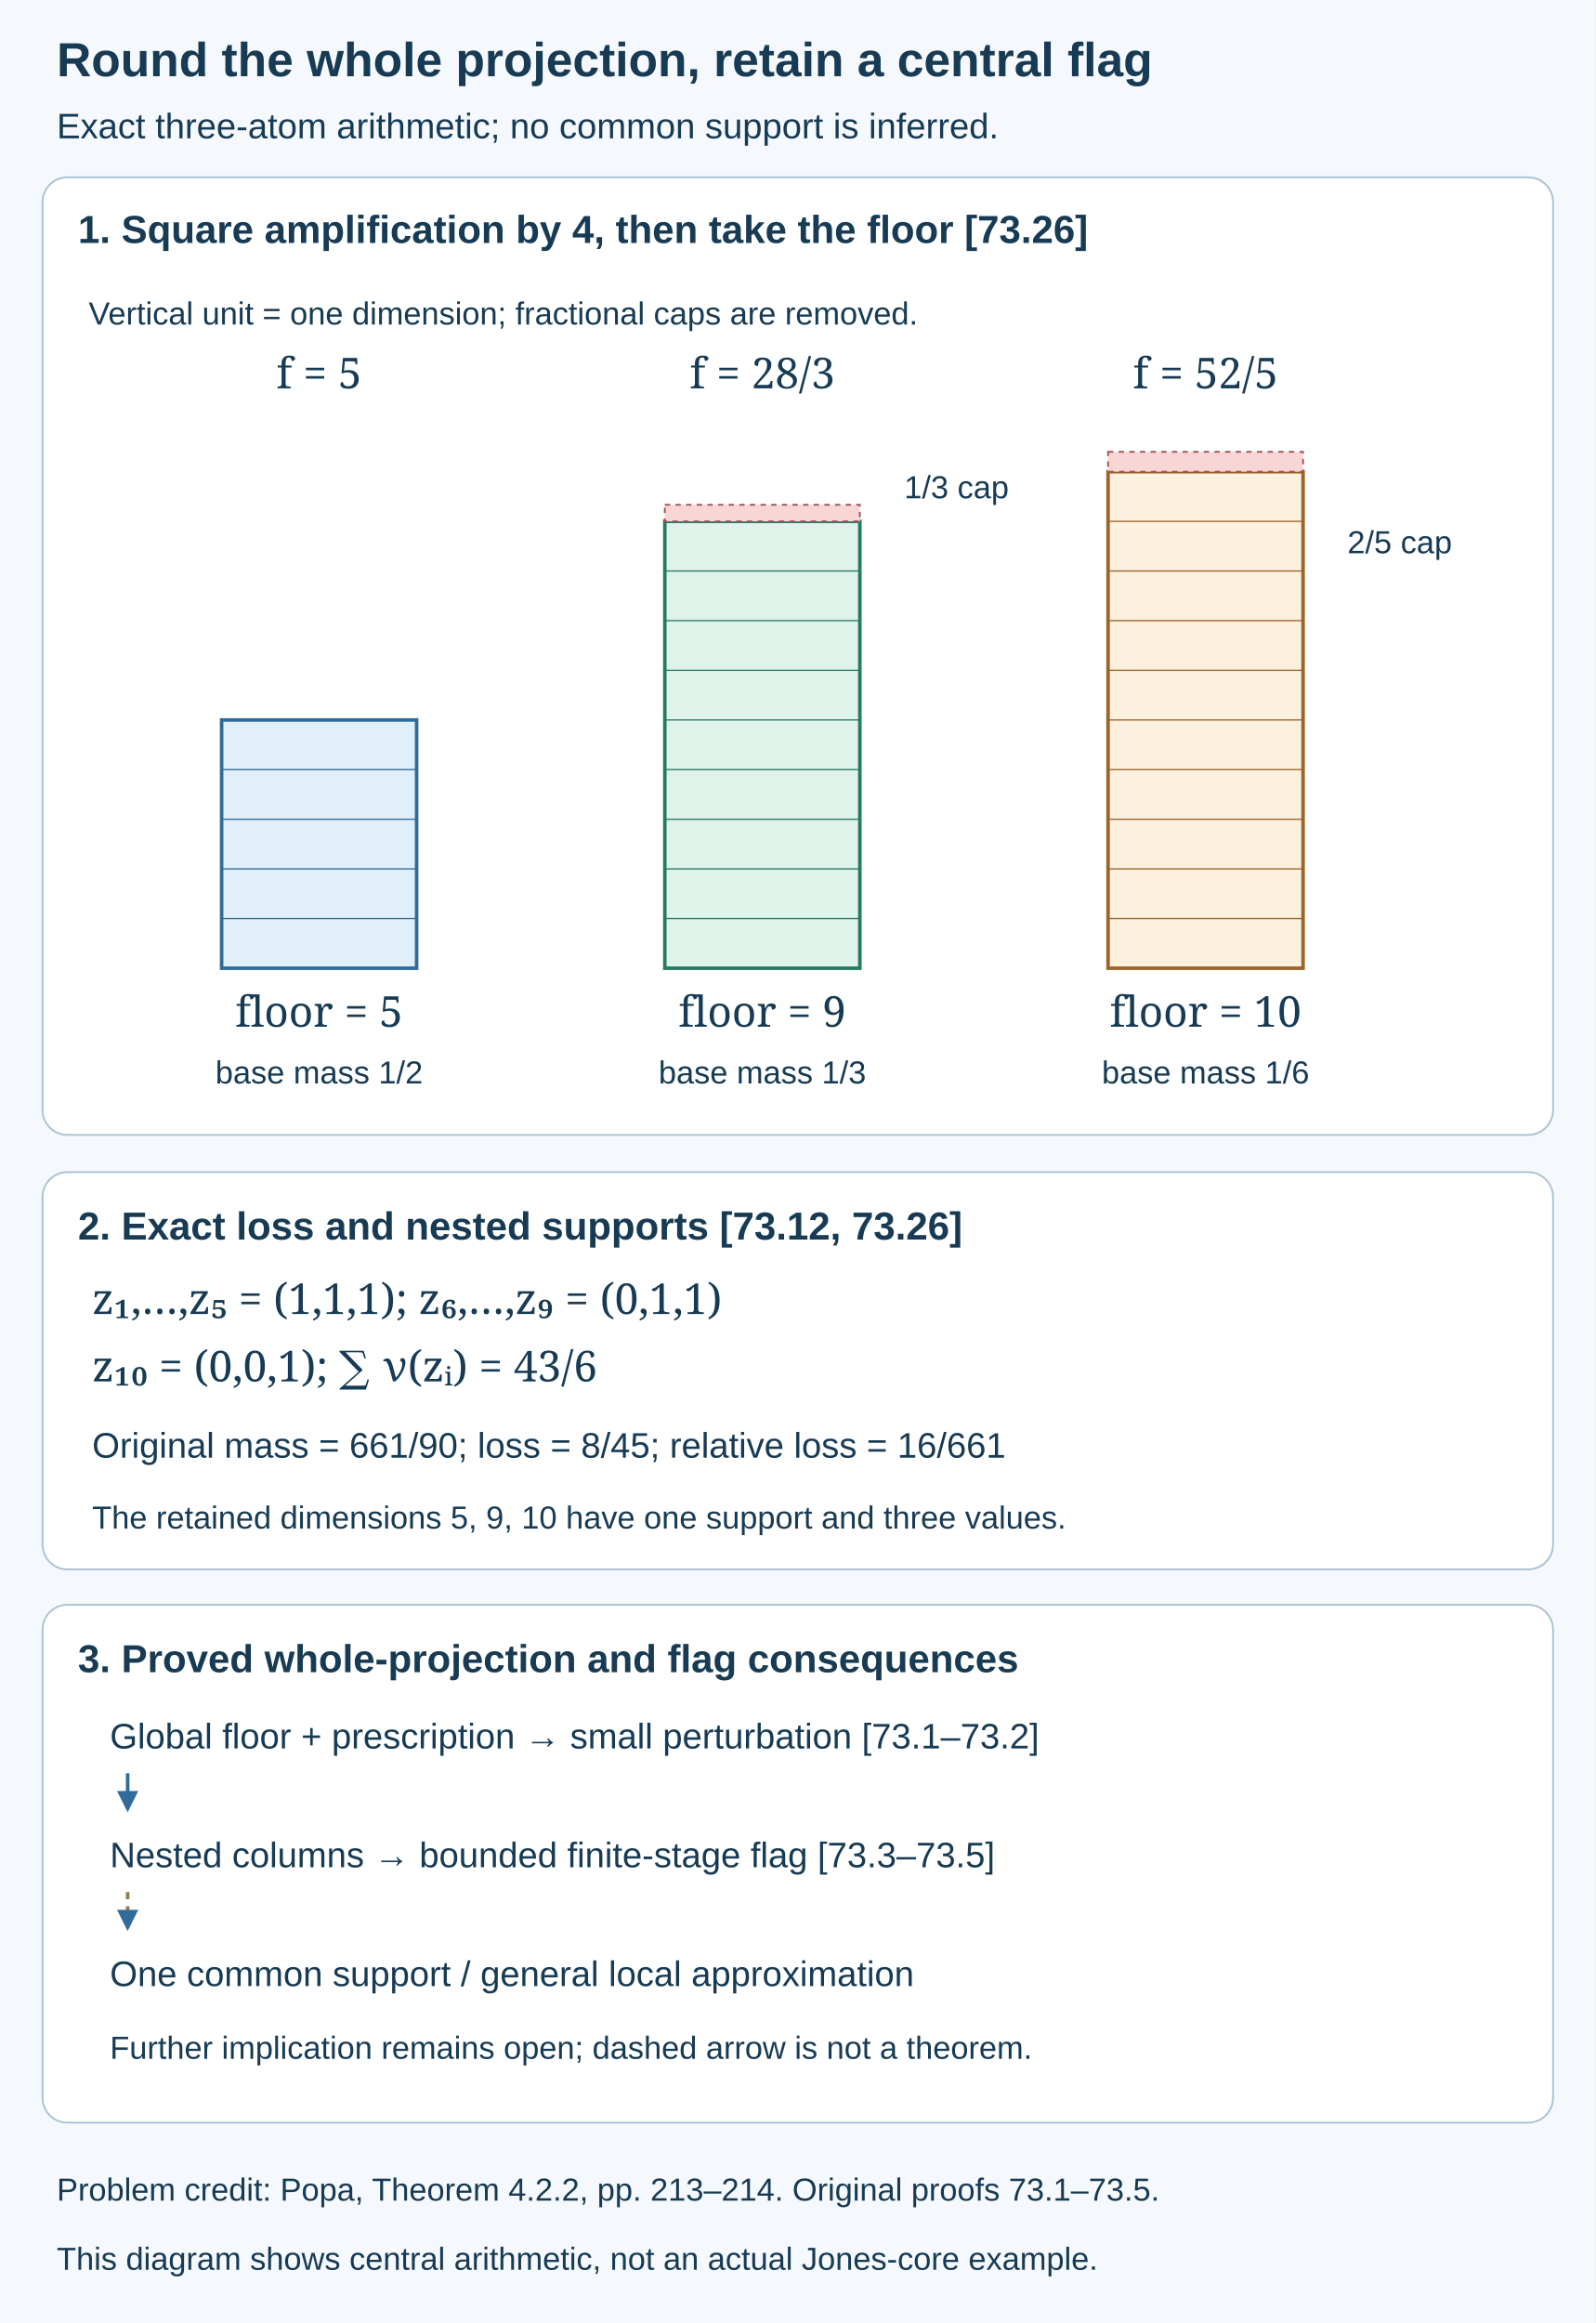
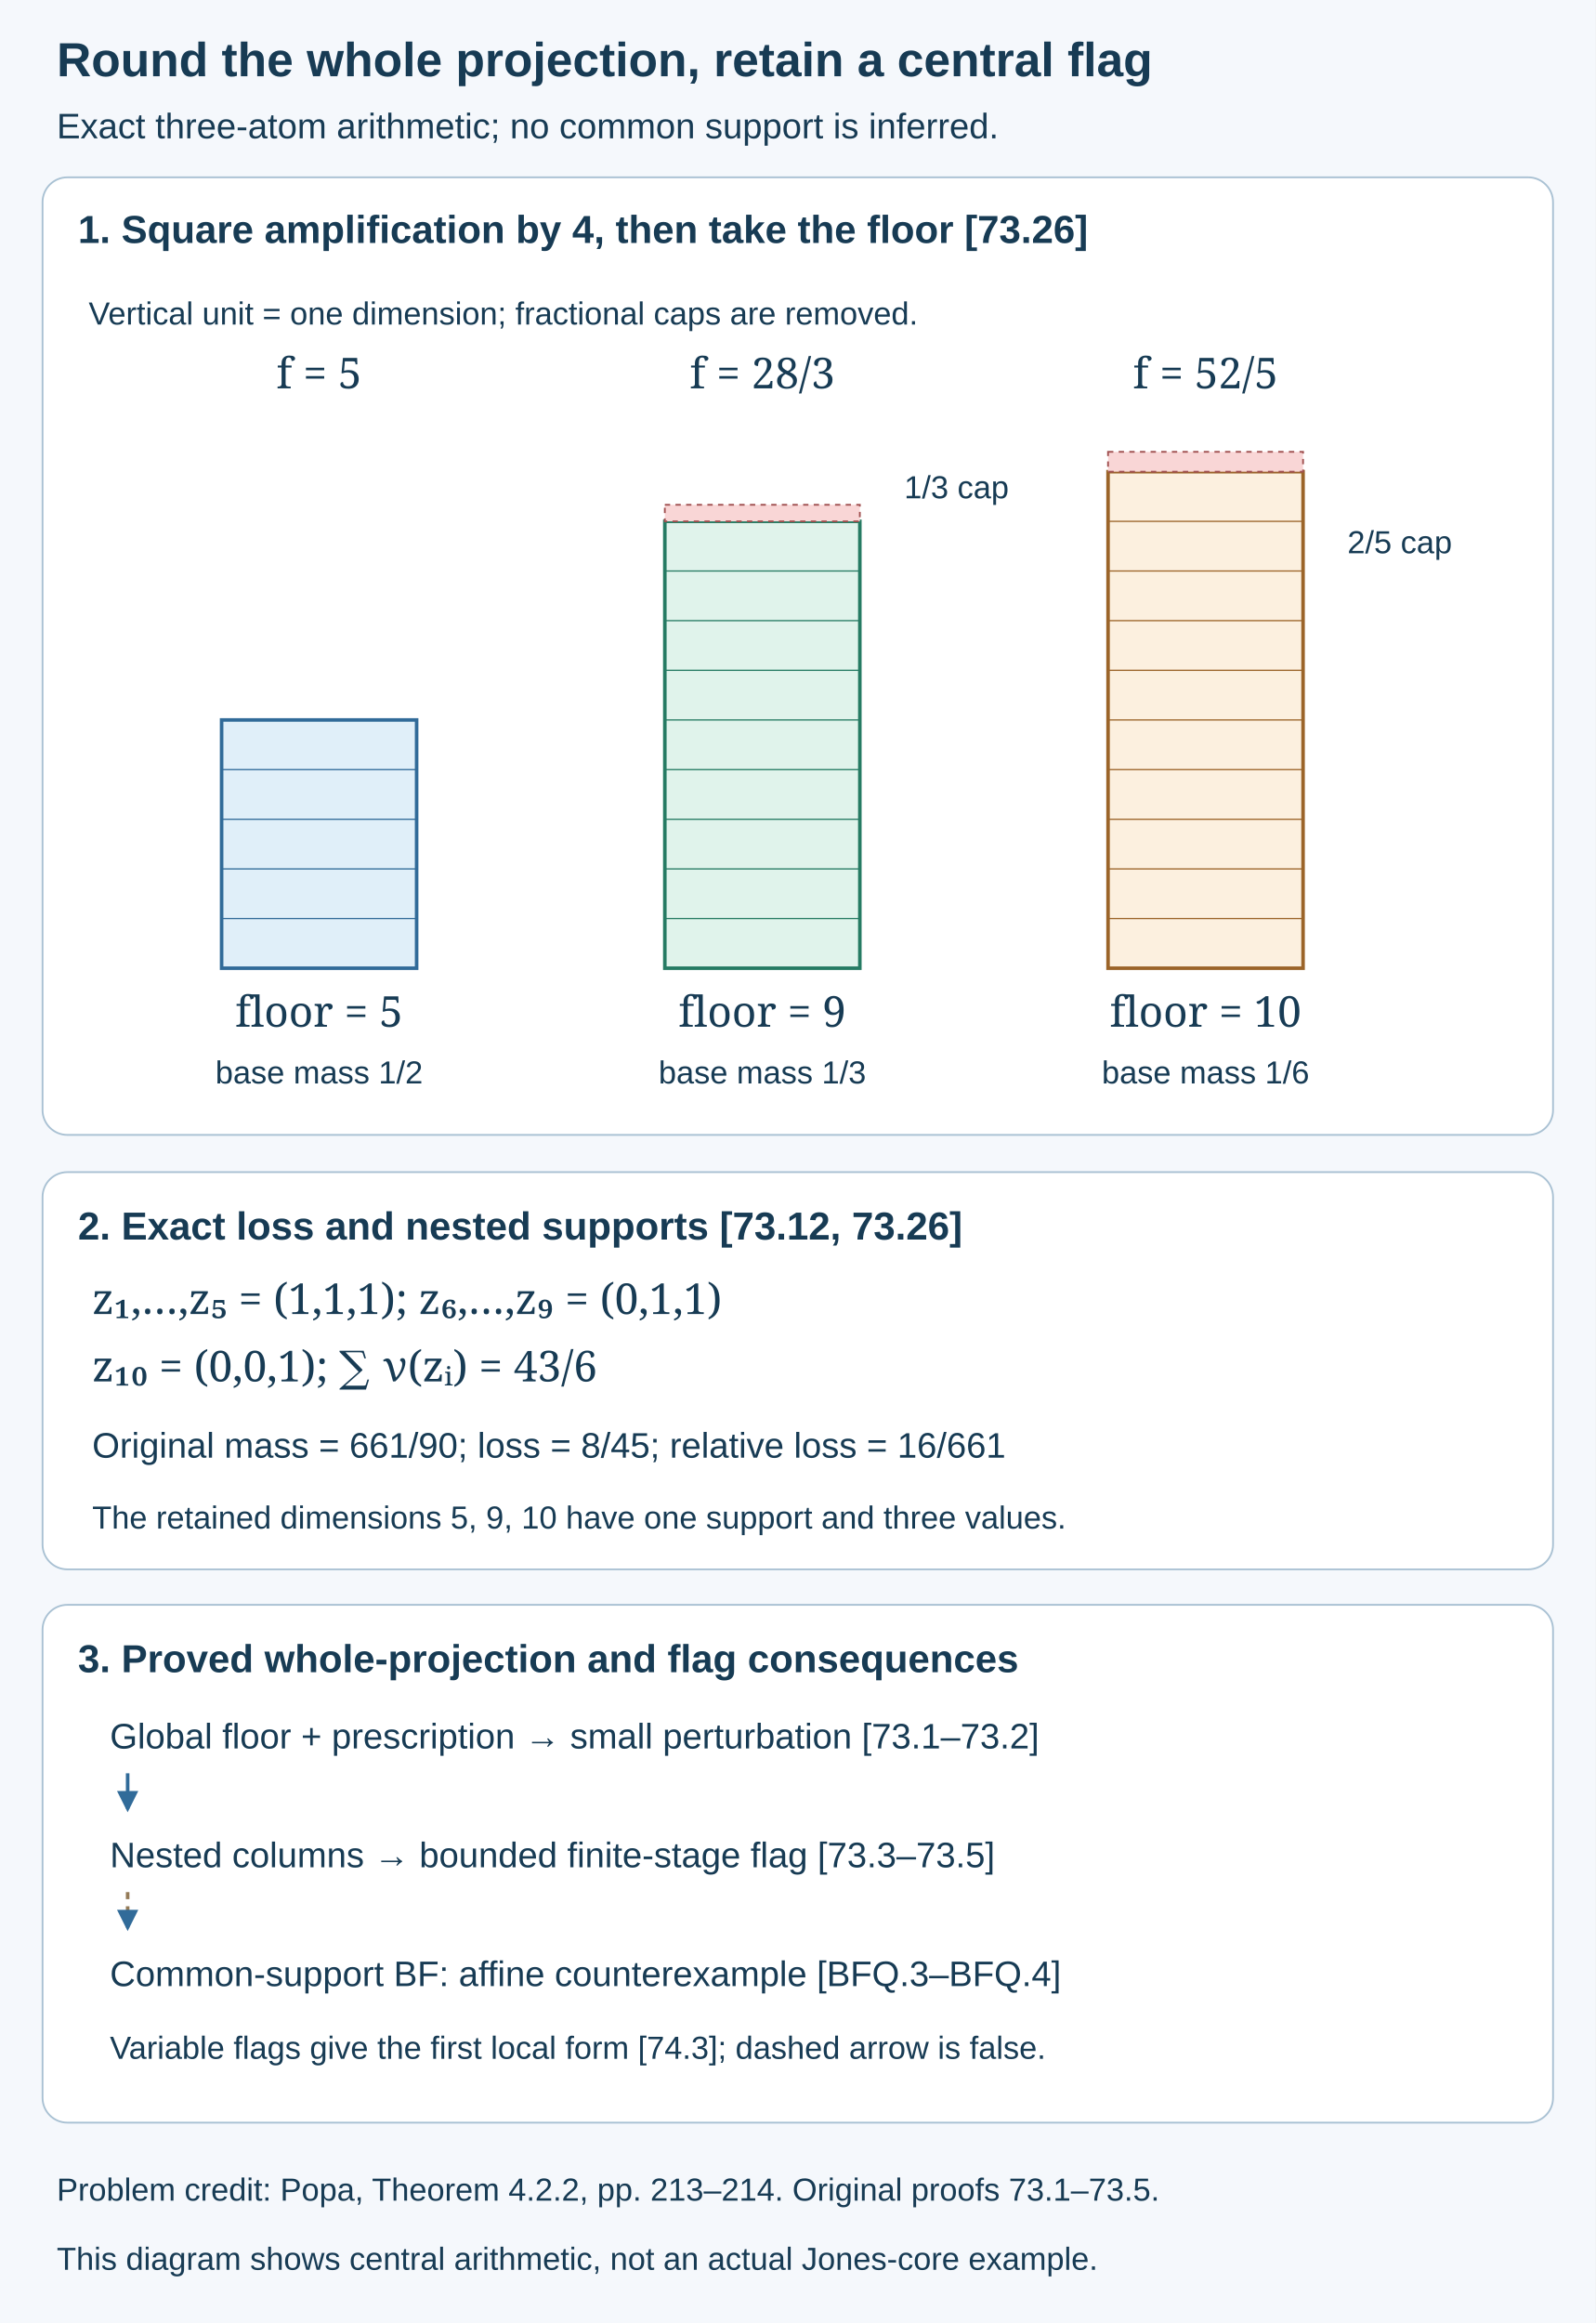
<svg xmlns="http://www.w3.org/2000/svg" width="900" height="1310" viewBox="0 0 900 1310">
  <rect width="900" height="1310" fill="#f5f8fc" />
  <defs>
    <marker id="arrow" markerWidth="6" markerHeight="6" refX="5" refY="3" orient="auto">
      <path d="M0 0 L6 3 L0 6 Z" fill="#316b99" />
    </marker>
  </defs>
  <style>text{font-family:Arial,sans-serif;fill:#173b54}.title{font-size:27px;font-weight:700}.head{font-size:22px;font-weight:700}.body{font-size:20px}.math{font-family:Georgia,serif;font-size:24px}.small{font-size:18px}</style>
  <text x="32" y="43" class="title" text-anchor="start">Round the whole projection, retain a central flag</text>
  <text x="32" y="78" class="body" text-anchor="start">Exact three-atom arithmetic; no common support is inferred.</text>
  <rect x="24" y="100" width="852" height="540" rx="14" fill="white" stroke="#a9c1d3" />
  <text x="44" y="137" class="head" text-anchor="start">1. Square amplification by 4, then take the floor [73.26]</text>
  <text x="50" y="183" class="small" text-anchor="start">Vertical unit = one dimension; fractional caps are removed.</text>
  <rect x="125" y="406" width="110" height="140" fill="#e0eff9" stroke="#316b99" stroke-width="2" />
  <path d="M125 518 H235" stroke="#316b99" stroke-width="0.7" />
  <path d="M125 490 H235" stroke="#316b99" stroke-width="0.7" />
  <path d="M125 462 H235" stroke="#316b99" stroke-width="0.7" />
  <path d="M125 434 H235" stroke="#316b99" stroke-width="0.7" />
  <text x="180" y="219" class="math" text-anchor="middle">f = 5</text>
  <text x="180" y="579" class="math" text-anchor="middle">floor = 5</text>
  <text x="180" y="611" class="small" text-anchor="middle">base mass 1/2</text>
  <rect x="375" y="294" width="110" height="252" fill="#e0f3eb" stroke="#267b63" stroke-width="2" />
  <path d="M375 518 H485" stroke="#267b63" stroke-width="0.7" />
  <path d="M375 490 H485" stroke="#267b63" stroke-width="0.7" />
  <path d="M375 462 H485" stroke="#267b63" stroke-width="0.7" />
  <path d="M375 434 H485" stroke="#267b63" stroke-width="0.7" />
  <path d="M375 406 H485" stroke="#267b63" stroke-width="0.7" />
  <path d="M375 378 H485" stroke="#267b63" stroke-width="0.7" />
  <path d="M375 350 H485" stroke="#267b63" stroke-width="0.7" />
  <path d="M375 322 H485" stroke="#267b63" stroke-width="0.7" />
  <rect x="375" y="284.667" width="110" height="9.333" fill="#f9d6d6" stroke="#a05050" stroke-dasharray="3 3" />
  <text x="430" y="219" class="math" text-anchor="middle">f = 28/3</text>
  <text x="430" y="579" class="math" text-anchor="middle">floor = 9</text>
  <text x="430" y="611" class="small" text-anchor="middle">base mass 1/3</text>
  <rect x="625" y="266" width="110" height="280" fill="#fcf0df" stroke="#9b6429" stroke-width="2" />
  <path d="M625 518 H735" stroke="#9b6429" stroke-width="0.7" />
  <path d="M625 490 H735" stroke="#9b6429" stroke-width="0.7" />
  <path d="M625 462 H735" stroke="#9b6429" stroke-width="0.7" />
  <path d="M625 434 H735" stroke="#9b6429" stroke-width="0.7" />
  <path d="M625 406 H735" stroke="#9b6429" stroke-width="0.7" />
  <path d="M625 378 H735" stroke="#9b6429" stroke-width="0.7" />
  <path d="M625 350 H735" stroke="#9b6429" stroke-width="0.7" />
  <path d="M625 322 H735" stroke="#9b6429" stroke-width="0.7" />
  <path d="M625 294 H735" stroke="#9b6429" stroke-width="0.7" />
  <rect x="625" y="254.8" width="110" height="11.2" fill="#f9d6d6" stroke="#a05050" stroke-dasharray="3 3" />
  <text x="680" y="219" class="math" text-anchor="middle">f = 52/5</text>
  <text x="680" y="579" class="math" text-anchor="middle">floor = 10</text>
  <text x="680" y="611" class="small" text-anchor="middle">base mass 1/6</text>
  <text x="760" y="312" class="small" text-anchor="start">2/5 cap</text>
  <text x="510" y="281" class="small" text-anchor="start">1/3 cap</text>
  <rect x="24" y="661" width="852" height="224" rx="14" fill="white" stroke="#a9c1d3" />
  <text x="44" y="699" class="head" text-anchor="start">2. Exact loss and nested supports [73.12, 73.26]</text>
  <text x="52" y="741" class="math" text-anchor="start">z₁,…,z₅ = (1,1,1);  z₆,…,z₉ = (0,1,1)</text>
  <text x="52" y="779" class="math" text-anchor="start">z₁₀ = (0,0,1);   ∑ ν(zᵢ) = 43/6</text>
  <text x="52" y="822" class="body" text-anchor="start">Original mass = 661/90; loss = 8/45; relative loss = 16/661</text>
  <text x="52" y="862" class="small" text-anchor="start">The retained dimensions 5, 9, 10 have one support and three values.</text>
  <rect x="24" y="905" width="852" height="292" rx="14" fill="white" stroke="#a9c1d3" />
  <text x="44" y="943" class="head" text-anchor="start">3. Proved whole-projection and flag consequences</text>
  <text x="62" y="986" class="body" text-anchor="start">Global floor + prescription → small perturbation [73.1–73.2]</text>
  <path d="M72 1000 V1020" stroke="#316b99" stroke-width="2" marker-end="url(#arrow)" />
  <text x="62" y="1053" class="body" text-anchor="start">Nested columns → bounded finite-stage flag [73.3–73.5]</text>
  <path d="M72 1067 V1087" stroke="#947b58" stroke-width="2" stroke-dasharray="4 4" marker-end="url(#arrow)" />
-   <text x="62" y="1120" class="body" text-anchor="start">One common support / general local approximation</text>
-   <text x="62" y="1161" class="small" text-anchor="start">Further implication remains open; dashed arrow is not a theorem.</text>
+   <text x="62" y="1120" class="body" text-anchor="start">Common-support BF: affine counterexample [BFQ.3–BFQ.4]</text>
+   <text x="62" y="1161" class="small" text-anchor="start">Variable flags give the first local form [74.3]; dashed arrow is false.</text>
  <text x="32" y="1241" class="small" text-anchor="start">Problem credit: Popa, Theorem 4.2.2, pp. 213–214. Original proofs 73.1–73.5.</text>
  <text x="32" y="1280" class="small" text-anchor="start">This diagram shows central arithmetic, not an actual Jones-core example.</text>
</svg>
